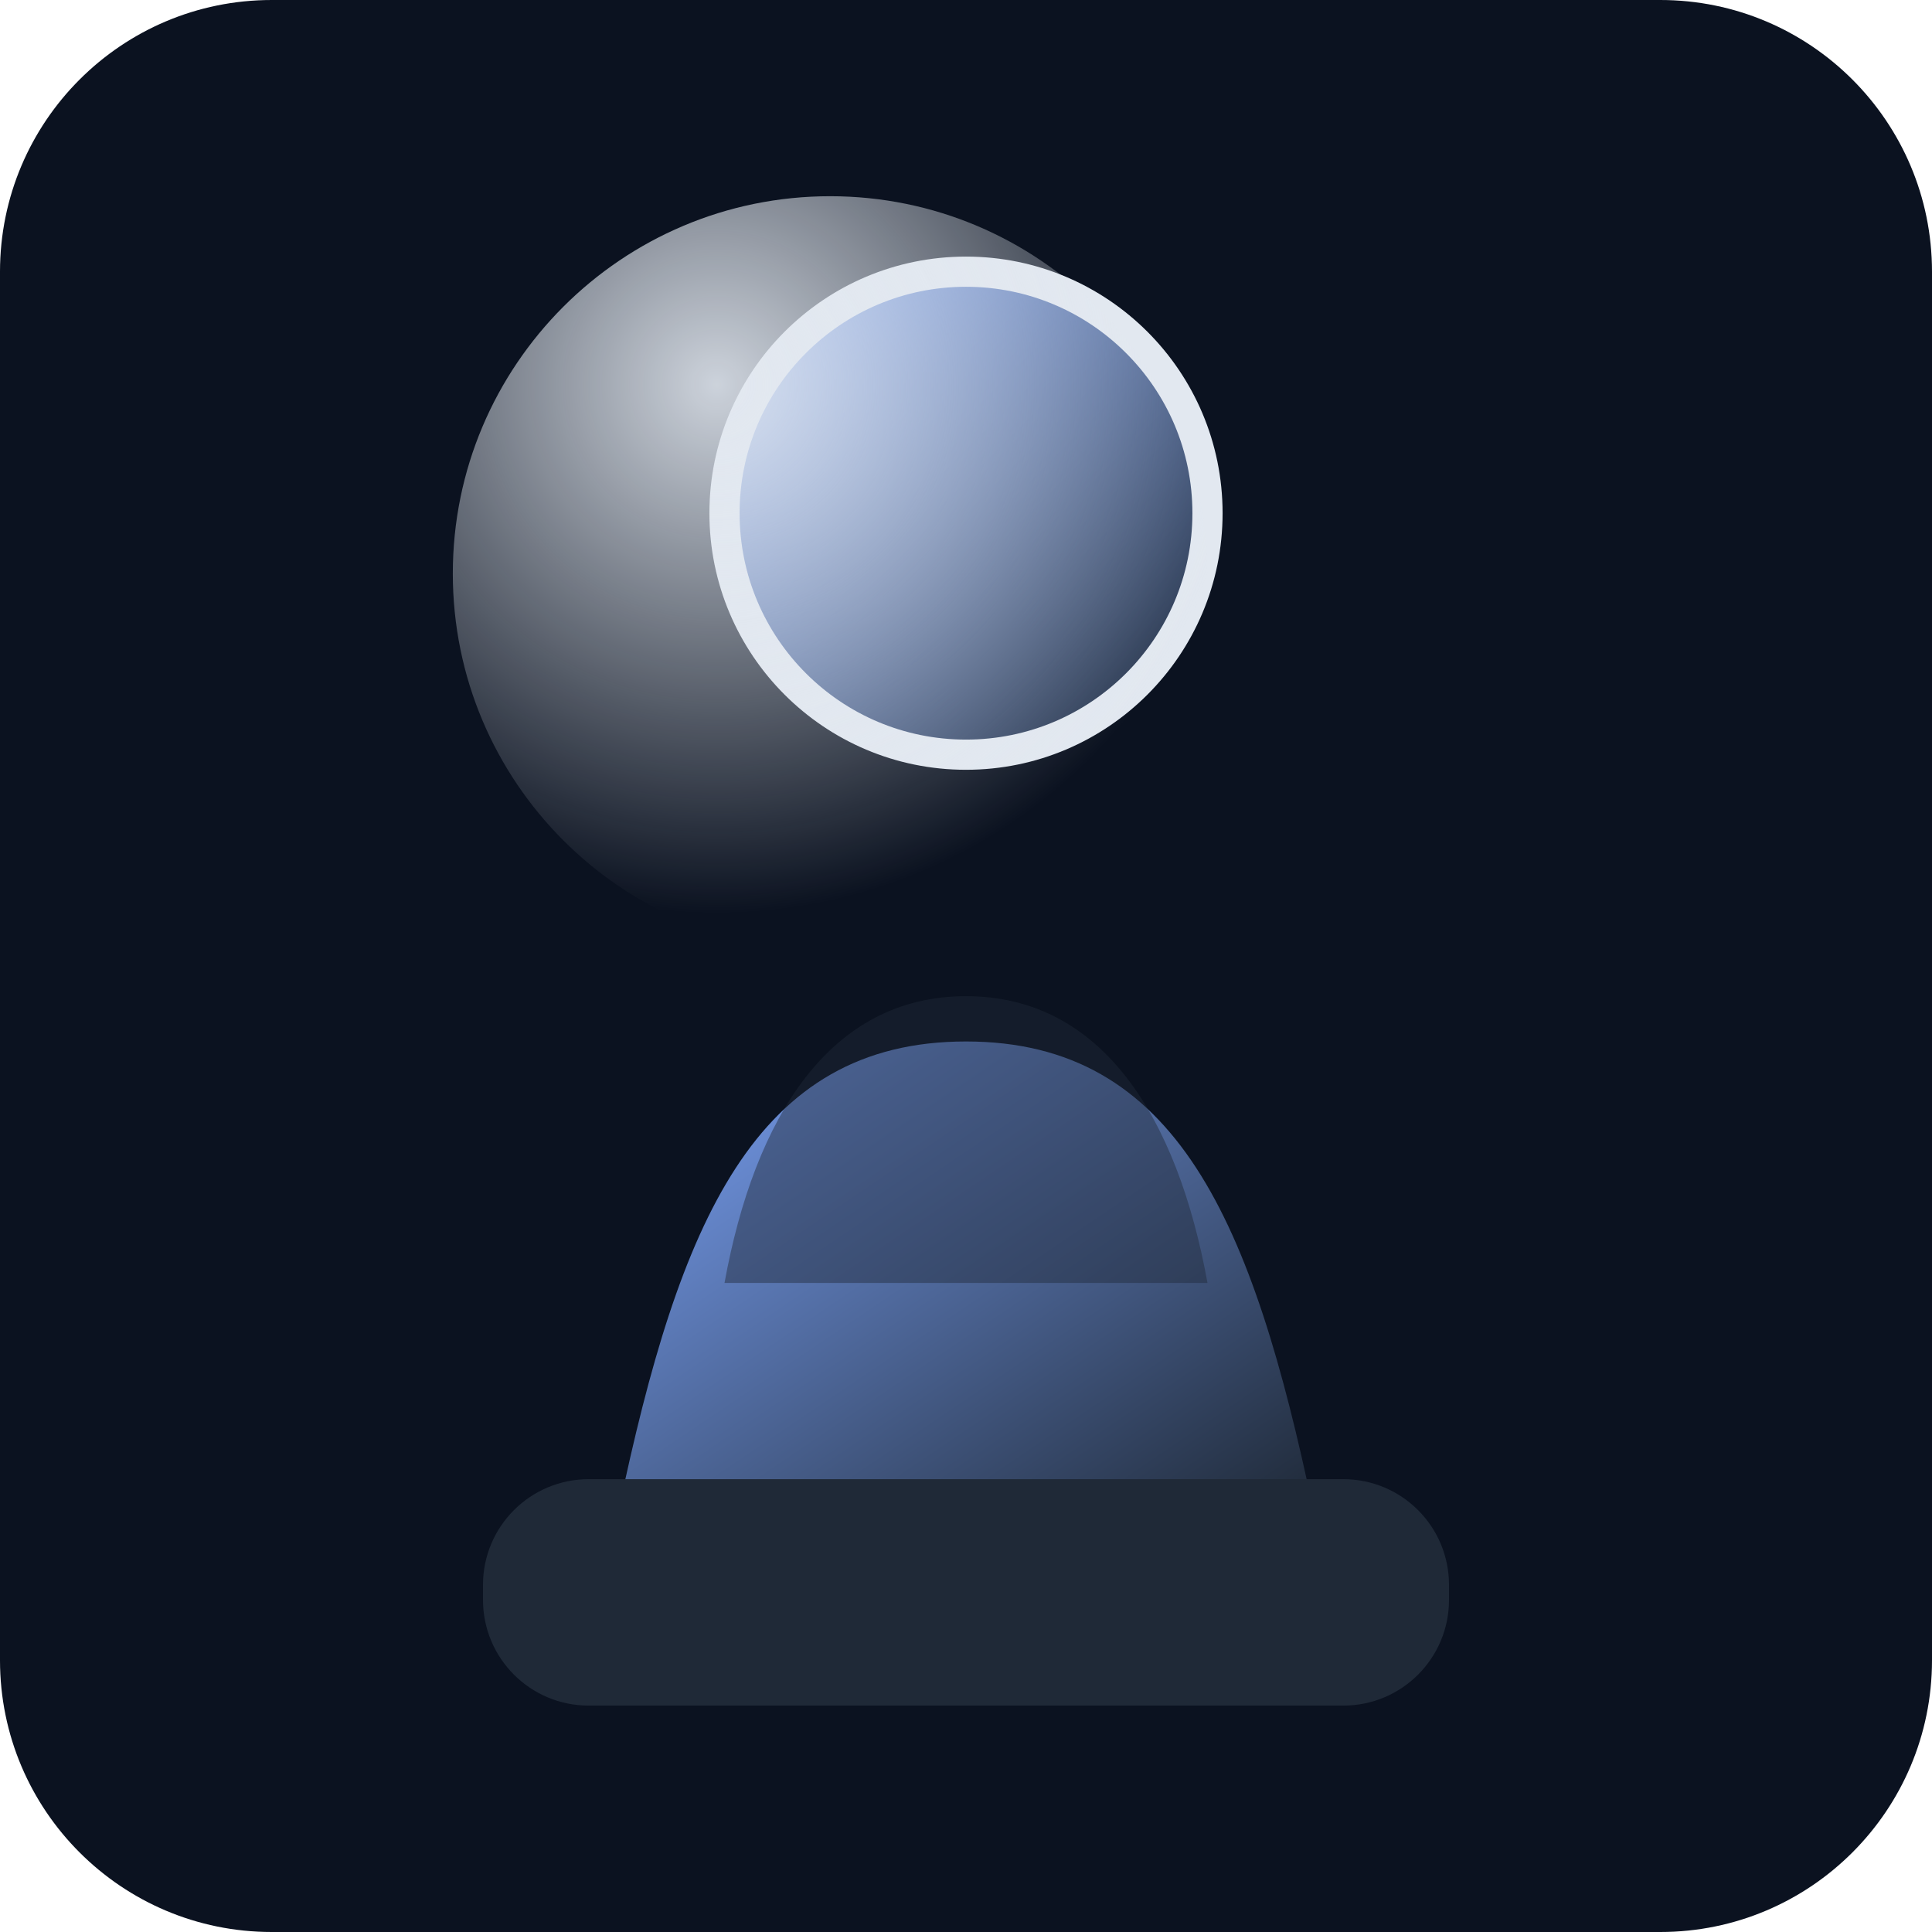
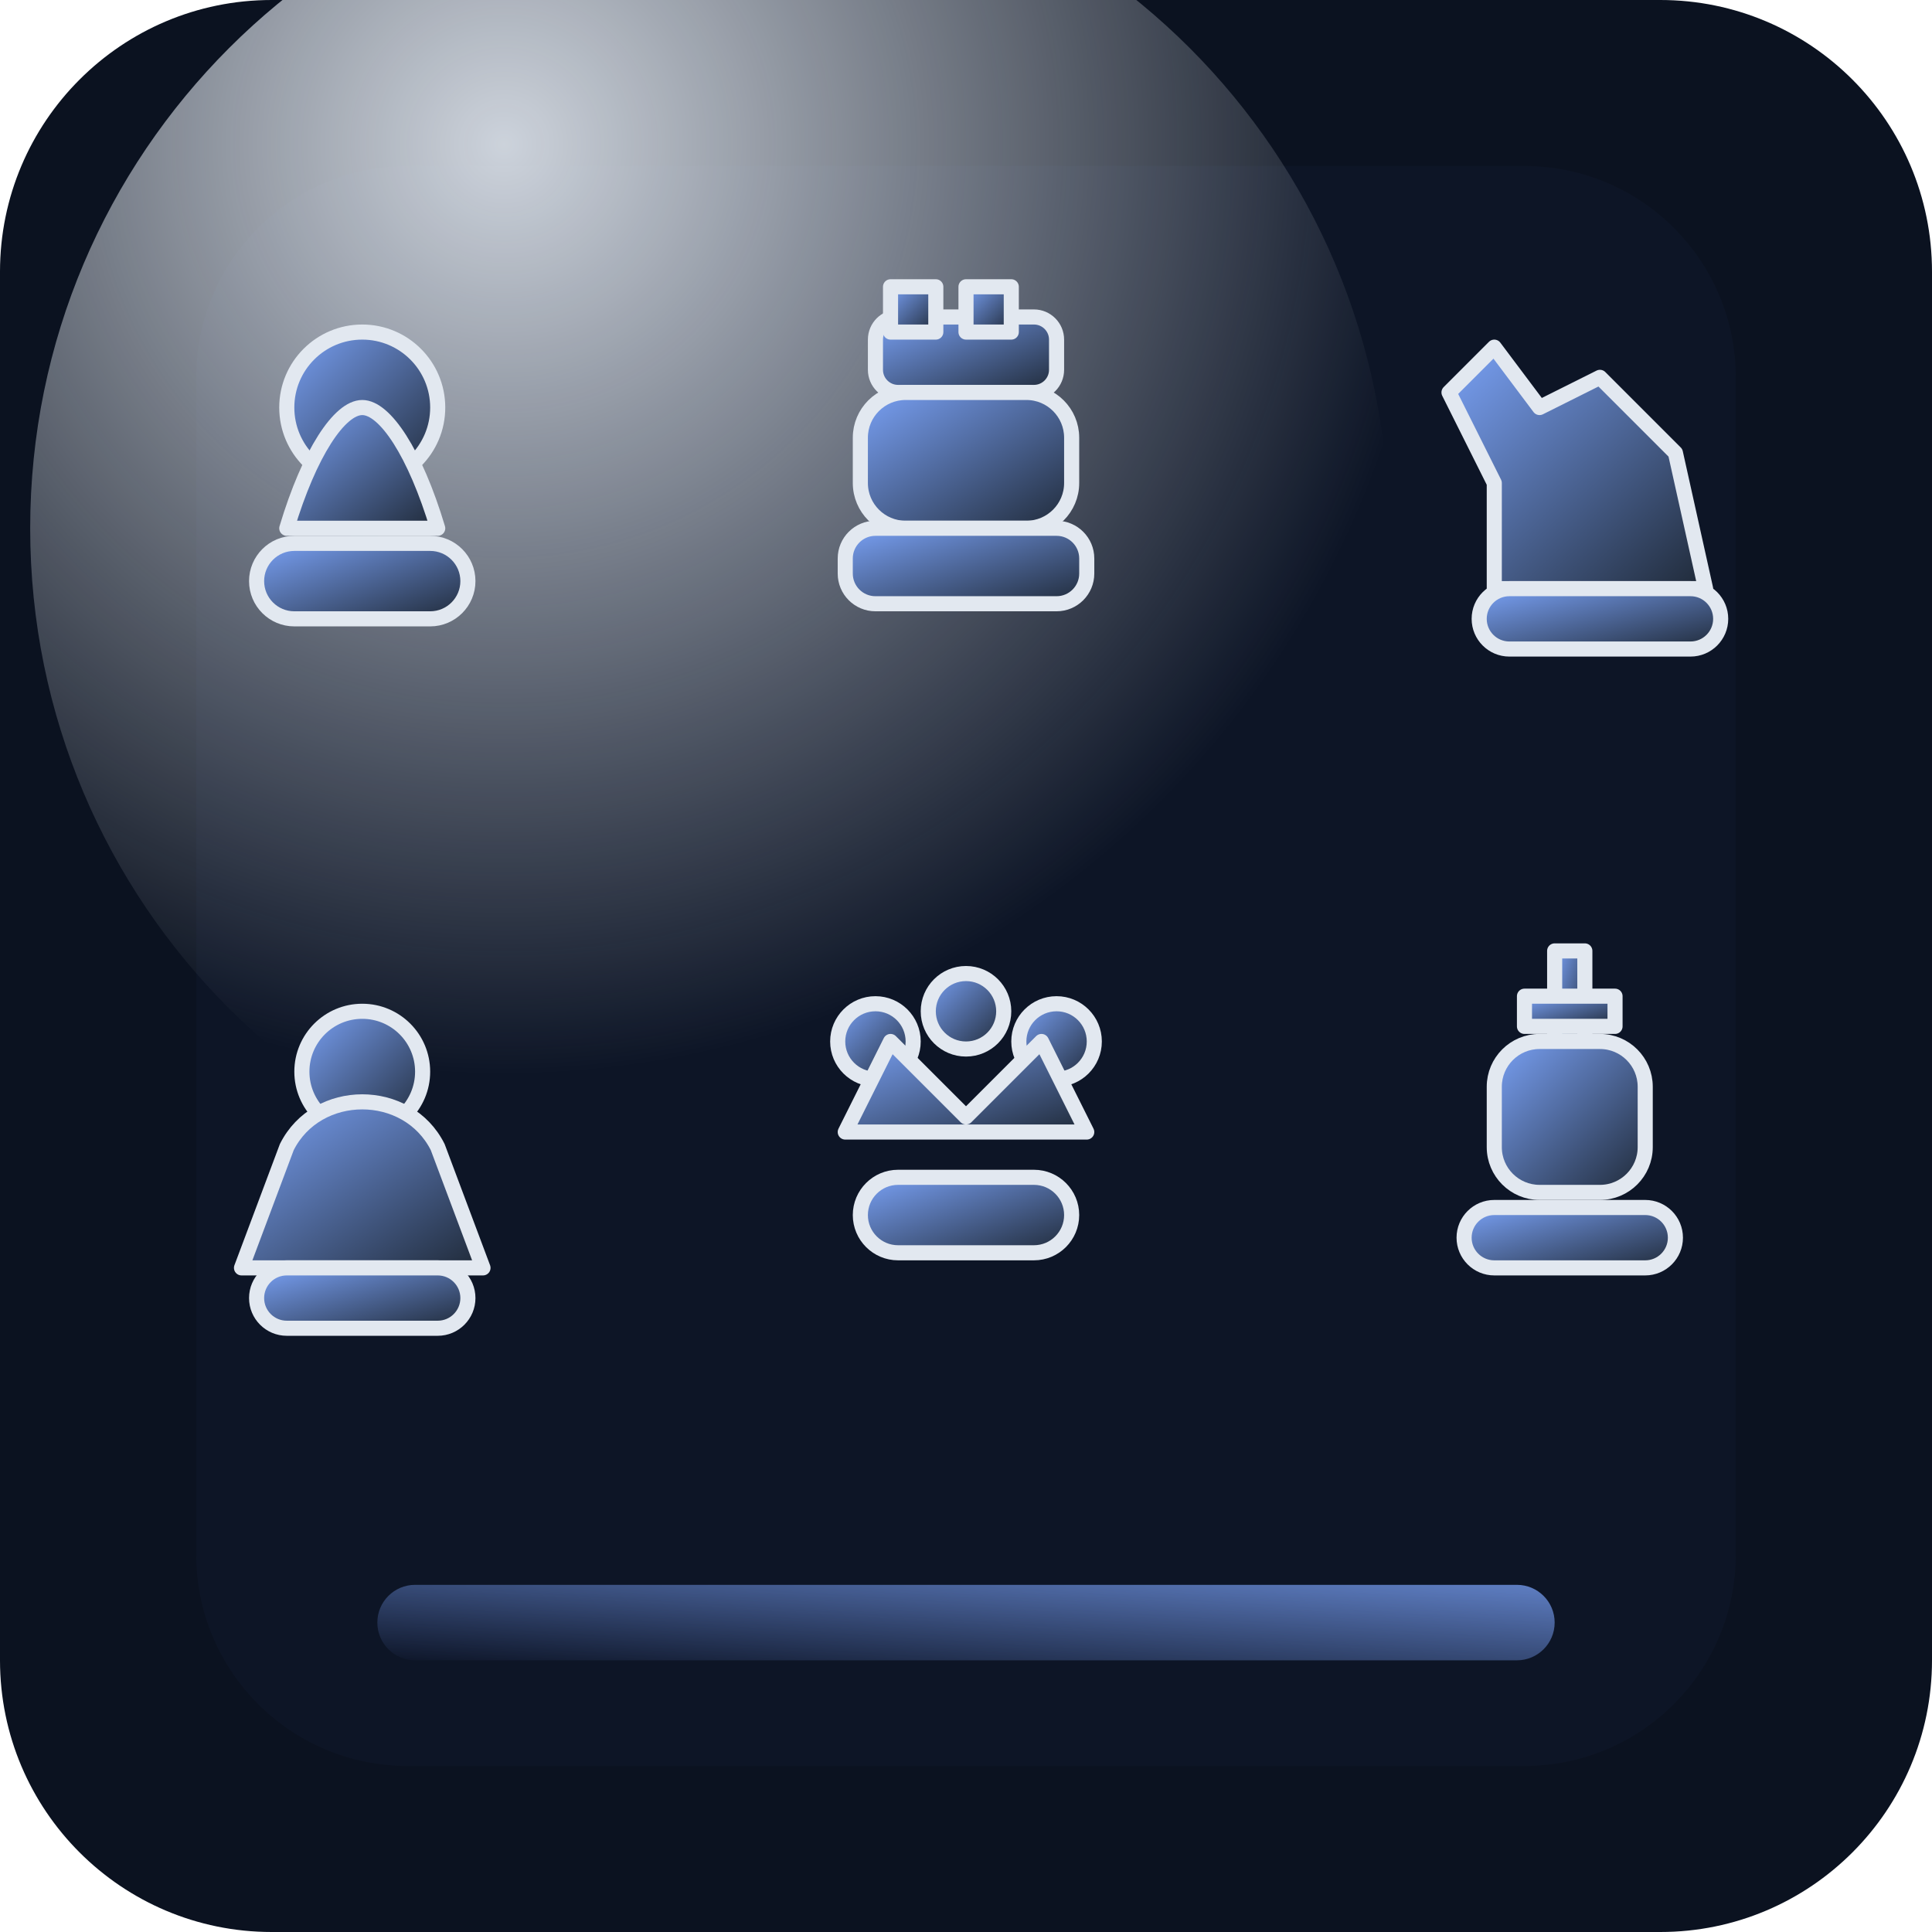
<svg xmlns="http://www.w3.org/2000/svg" width="256" height="256" viewBox="0 0 256 256">
  <defs>
-     <radialGradient id="shine" cx="35%" cy="25%" r="70%">
+     <linearGradient id="piece" x1="0" y1="0" x2="1" y2="1">
+       <stop offset="0%" stop-color="#7aa2f7" />
+       <stop offset="100%" stop-color="#1f2937" />
+     </linearGradient>
+     <linearGradient id="base" x1="0" y1="1" x2="1" y2="0">
+       <stop offset="0%" stop-color="#0f172a" />
+       <stop offset="100%" stop-color="#7aa2f7" />
+     </linearGradient>
+     <radialGradient id="shine" cx="35%" cy="22%" r="68%">
      <stop offset="0%" stop-color="#e2e8f0" stop-opacity="0.9" />
      <stop offset="100%" stop-color="#e2e8f0" stop-opacity="0" />
    </radialGradient>
-     <linearGradient id="body" x1="0" y1="0" x2="1" y2="1">
-       <stop offset="0%" stop-color="#7aa2f7" />
-       <stop offset="100%" stop-color="#1f2937" />
-     </linearGradient>
  </defs>
  <rect width="256" height="256" rx="36" fill="#0b1220" />
-   <circle cx="128" cy="68" r="32" fill="url(#body)" stroke="#e2e8f0" stroke-width="4" />
-   <path d="M82 200c8-38 18-62 46-62s38 24 46 62" fill="url(#body)" />
-   <path d="M96 170c4-22 14-38 32-38s28 16 32 38" fill="#1f2937" opacity="0.45" />
-   <rect x="64" y="196" width="128" height="30" rx="14" fill="#1f2937" />
-   <circle cx="110" cy="76" r="50" fill="url(#shine)" />
+   <rect x="26" y="22" width="204" height="212" rx="28" fill="#0f172a" opacity="0.6" />
+   <circle cx="94" cy="70" r="90" fill="url(#shine)" />
+   <g fill="url(#piece)" stroke="#e2e8f0" stroke-width="2" stroke-linecap="round" stroke-linejoin="round">
+     <g transform="translate(24 38)">
+       <circle cx="24" cy="16" r="10" />
+       <path d="M14 32c3-10 7-16 10-16s7 6 10 16z" />
+       <rect x="10" y="34" width="28" height="10" rx="5" />
+     </g>
+     <g transform="translate(104 34)">
+       <rect x="12" y="8" width="24" height="10" rx="3" />
+       <rect x="10" y="18" width="28" height="18" rx="6" />
+       <rect x="8" y="36" width="32" height="10" rx="4" />
+       <rect x="14" y="4" width="6" height="6" />
+       <rect x="24" y="4" width="6" height="6" />
+     </g>
+     <g transform="translate(184 36)">
+       <path d="M14 42h28l-4-18-10-10-8 4-6-8-6 6 6 12z" />
+       <rect x="12" y="42" width="32" height="8" rx="4" />
+     </g>
+     <g transform="translate(24 128)">
+       <circle cx="24" cy="14" r="8" />
+       <path d="M14 24c4-8 16-8 20 0l6 16H8z" />
+       <rect x="10" y="40" width="28" height="8" rx="4" />
+     </g>
+     <g transform="translate(104 122)">
+       <circle cx="12" cy="16" r="5" />
+       <circle cx="24" cy="12" r="5" />
+       <circle cx="36" cy="16" r="5" />
+       <path d="M8 28l6-12 10 10 10-10 6 12z" />
+       <rect x="10" y="34" width="28" height="10" rx="5" />
+     </g>
+     <g transform="translate(184 122)">
+       <rect x="22" y="4" width="4" height="12" />
+       <rect x="18" y="10" width="12" height="4" />
+       <rect x="14" y="16" width="20" height="20" rx="6" />
+       <rect x="10" y="38" width="28" height="8" rx="4" />
+     </g>
+   </g>
+   <rect x="50" y="210" width="156" height="10" rx="5" fill="url(#base)" opacity="0.75" />
</svg>
